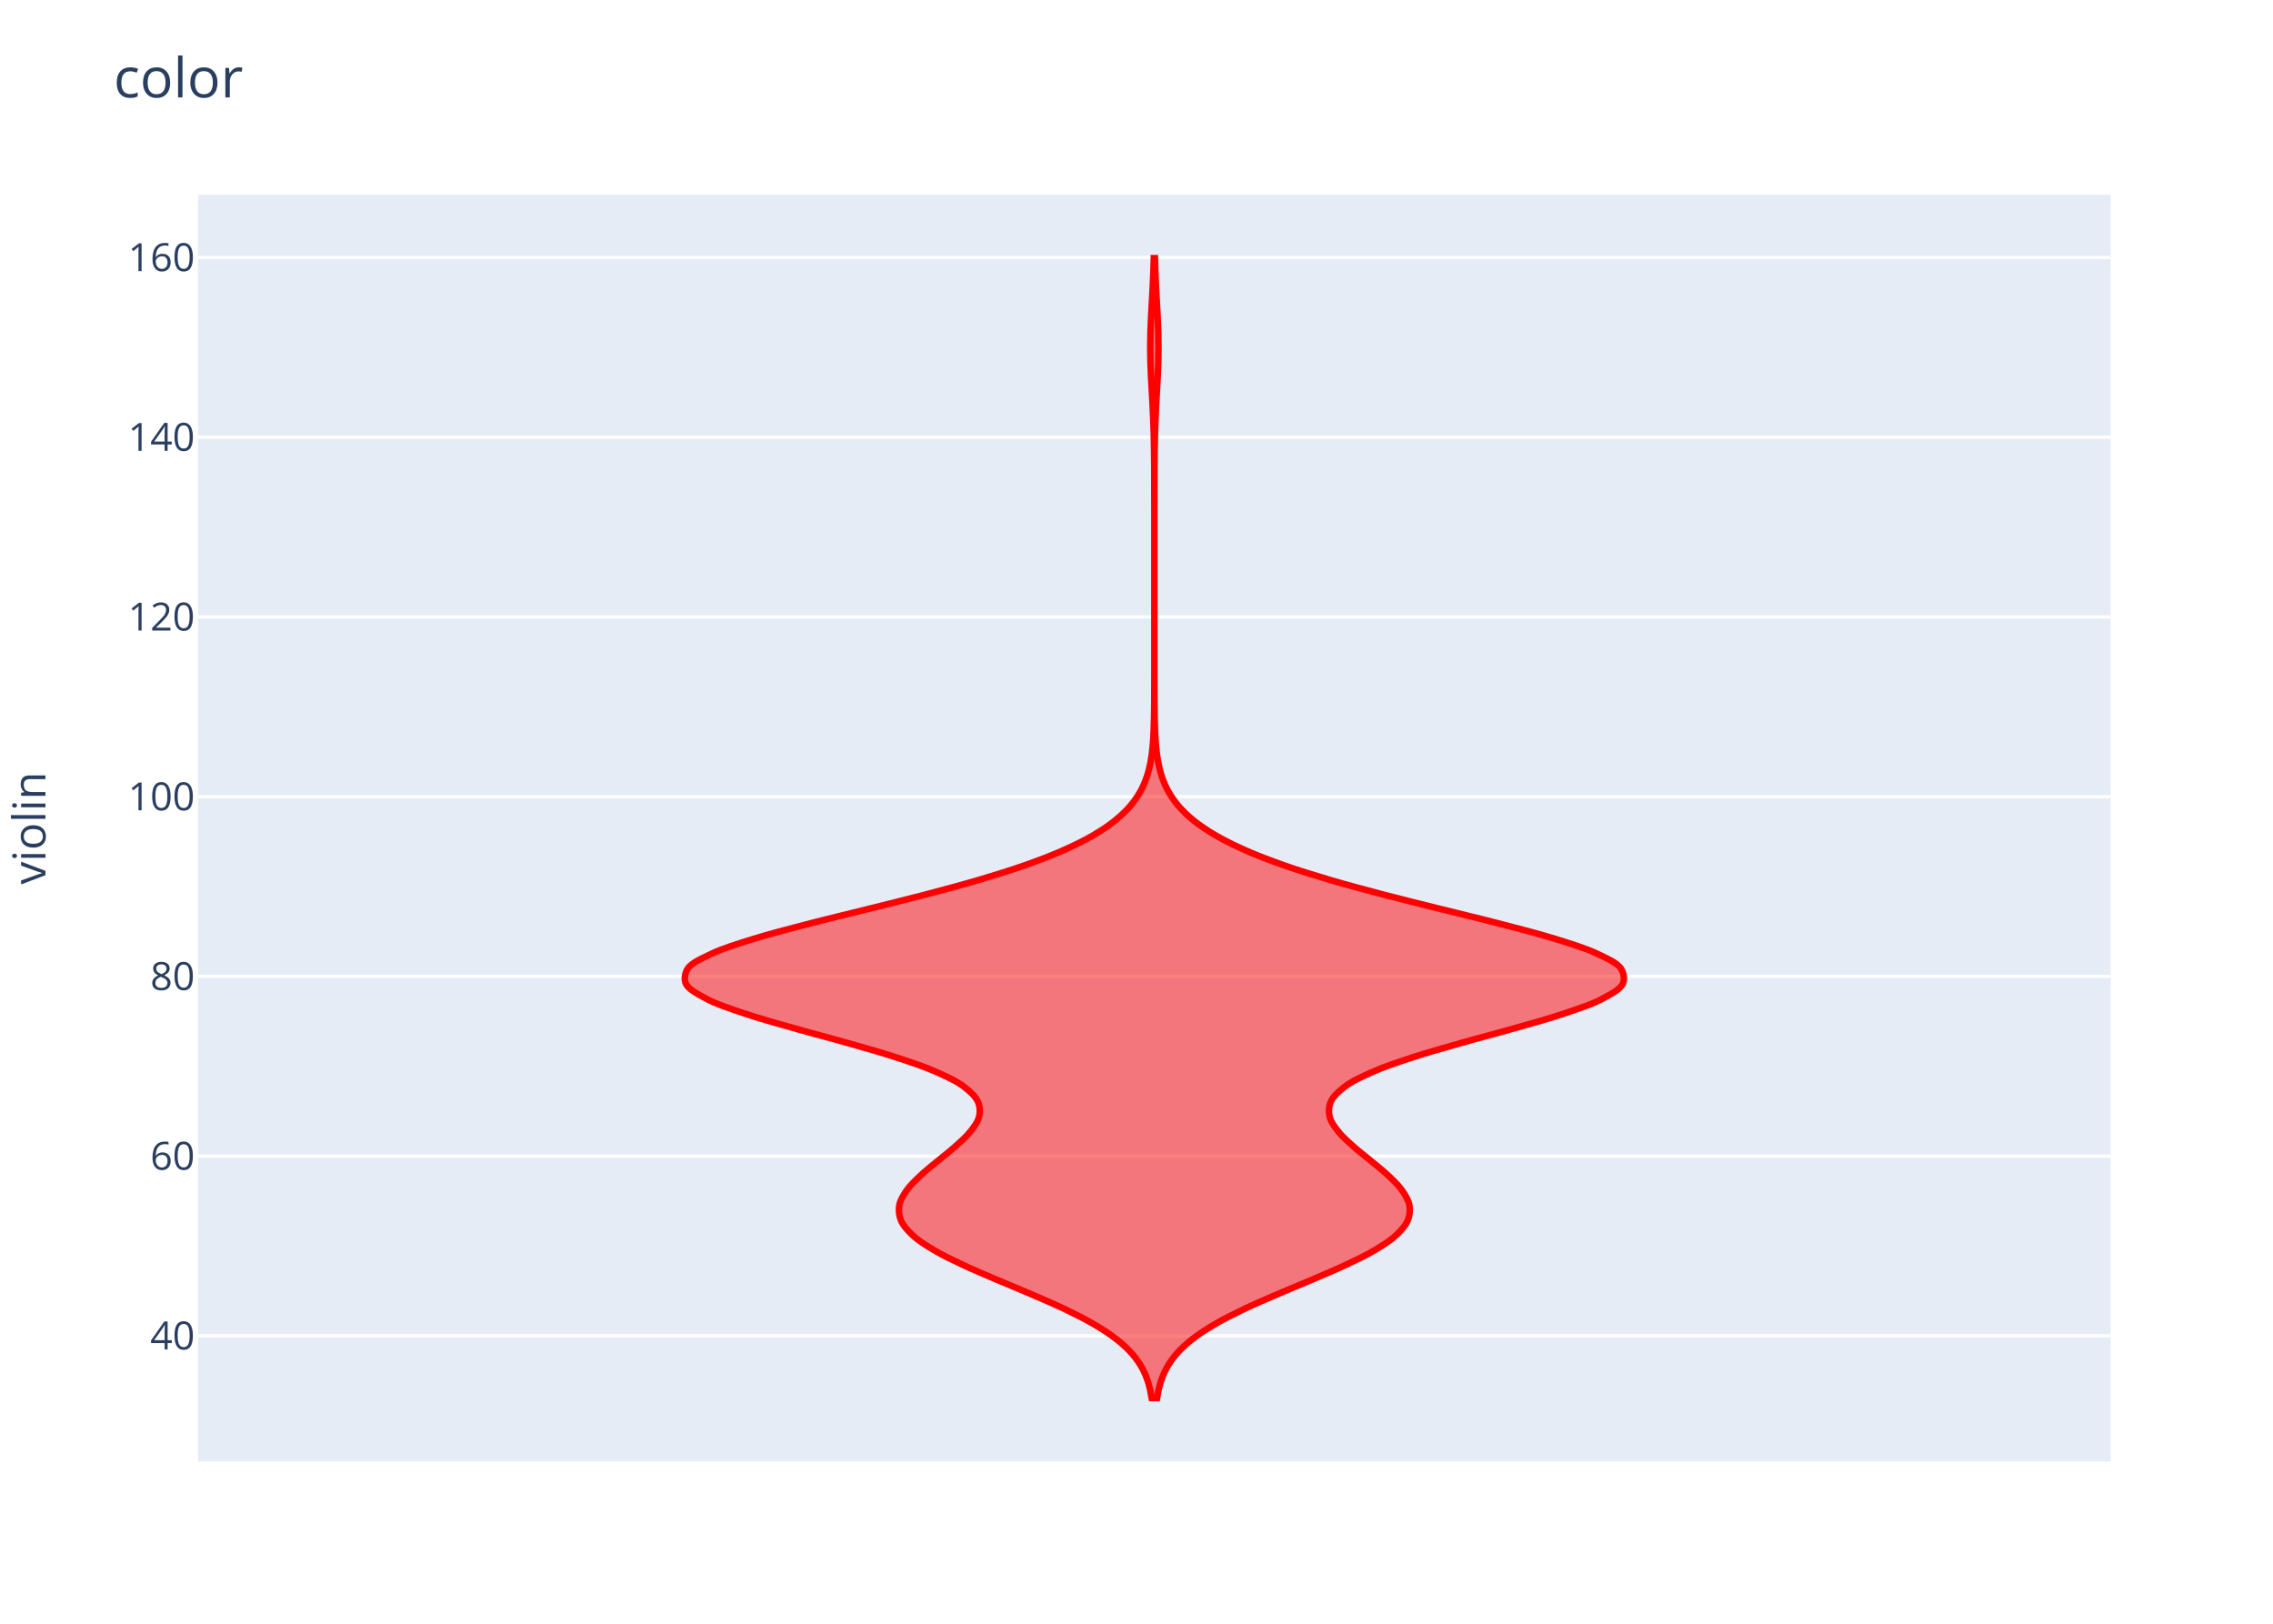
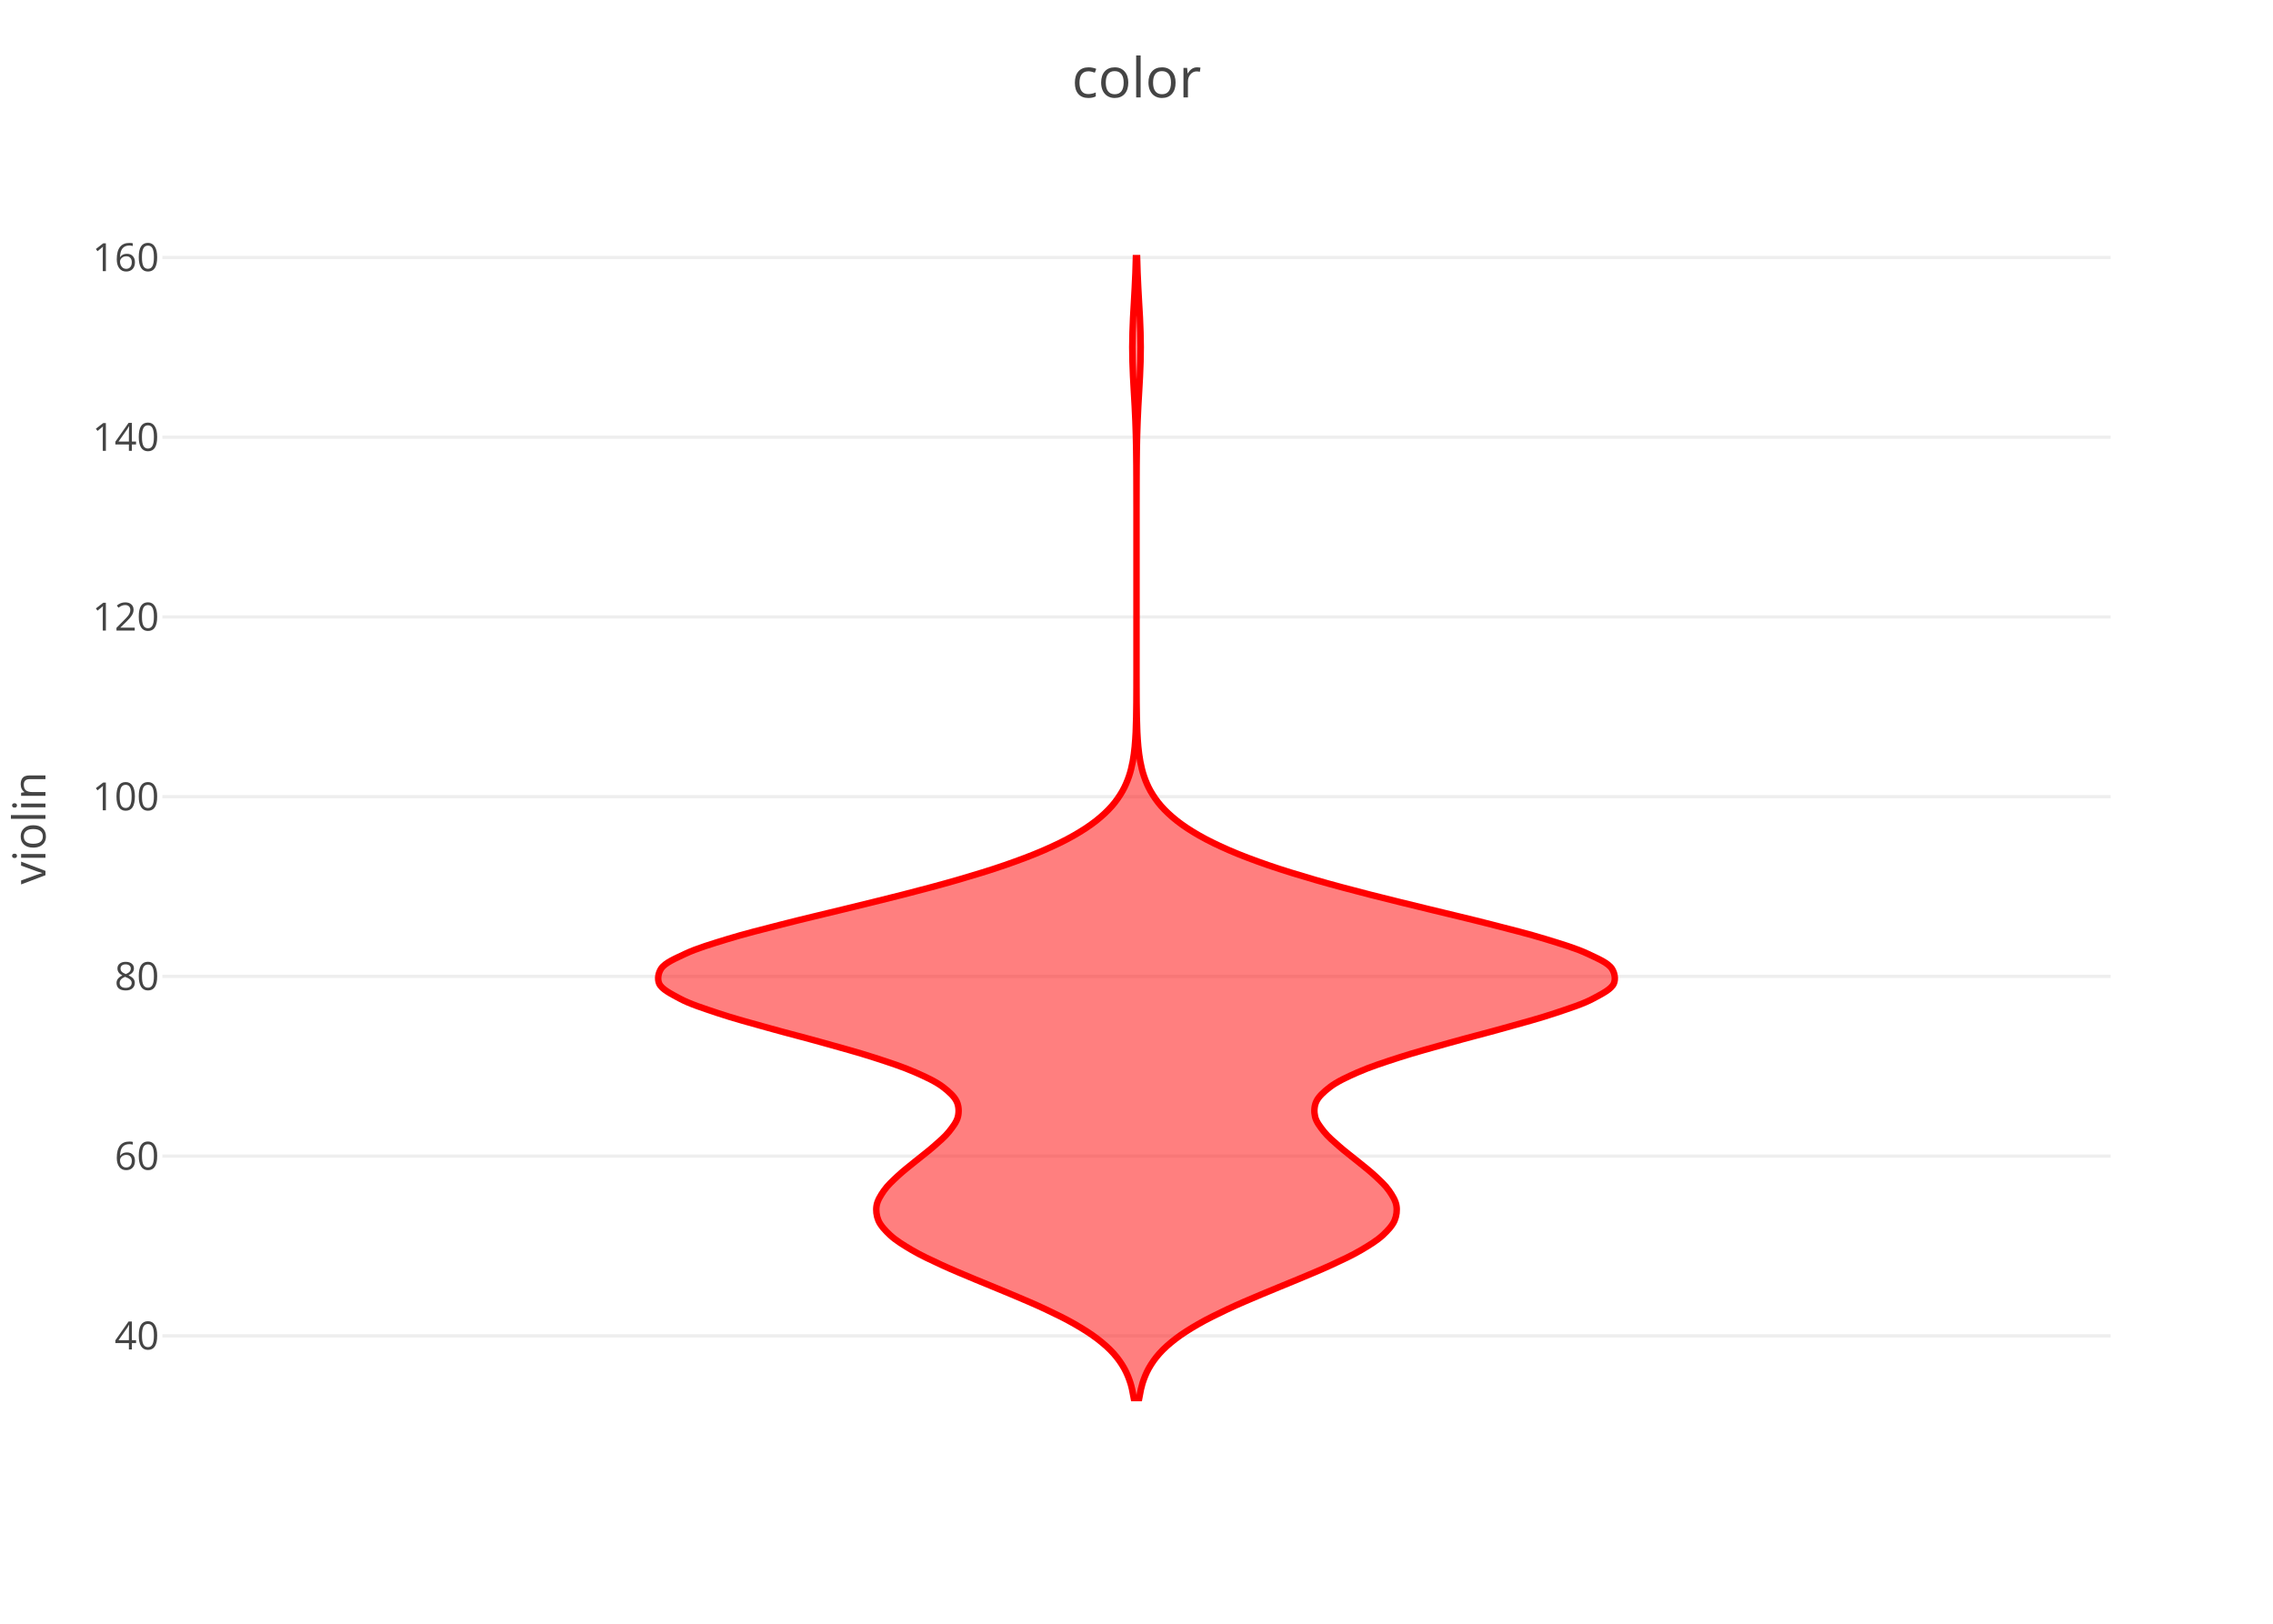
<svg xmlns="http://www.w3.org/2000/svg" class="main-svg" width="700" height="500" viewBox="0 0 700 500">
  <rect x="0" y="0" width="700" height="500" style="fill: rgb(255, 255, 255); fill-opacity: 1;" />
  <defs id="id-1">
    <g class="clips">
      <clipPath id="id-2" class="plotclip">
-         <rect width="589" height="390" />
+         <rect width="600" height="390" />
      </clipPath>
      <clipPath class="axesclip" id="id-3">
-         <rect x="61" y="0" width="589" height="500" />
+         <rect x="50" y="0" width="600" height="500" />
      </clipPath>
      <clipPath class="axesclip" id="id-4">
        <rect x="0" y="60" width="700" height="390" />
      </clipPath>
      <clipPath class="axesclip" id="id-5">
-         <rect x="61" y="60" width="589" height="390" />
+         <rect x="50" y="60" width="600" height="390" />
      </clipPath>
    </g>
    <g class="gradients" />
  </defs>
-   <g class="bglayer">
-     <rect class="bg" x="61" y="60" width="589" height="390" style="fill: rgb(229, 236, 246); fill-opacity: 1; stroke-width: 0;" />
-   </g>
+   <g class="bglayer" />
  <g class="layer-below">
    <g class="imagelayer" />
    <g class="shapelayer" />
  </g>
  <g class="cartesianlayer">
    <g class="subplot xy">
      <g class="layer-subplot">
        <g class="shapelayer" />
        <g class="imagelayer" />
      </g>
      <g class="gridlayer">
        <g class="x" />
        <g class="y">
-           <path class="ygrid crisp" transform="translate(0,411.34)" d="M61,0h589" style="stroke: rgb(255, 255, 255); stroke-opacity: 1; stroke-width: 1px;" />
-           <path class="ygrid crisp" transform="translate(0,356)" d="M61,0h589" style="stroke: rgb(255, 255, 255); stroke-opacity: 1; stroke-width: 1px;" />
-           <path class="ygrid crisp" transform="translate(0,300.66)" d="M61,0h589" style="stroke: rgb(255, 255, 255); stroke-opacity: 1; stroke-width: 1px;" />
-           <path class="ygrid crisp" transform="translate(0,245.32)" d="M61,0h589" style="stroke: rgb(255, 255, 255); stroke-opacity: 1; stroke-width: 1px;" />
-           <path class="ygrid crisp" transform="translate(0,189.97)" d="M61,0h589" style="stroke: rgb(255, 255, 255); stroke-opacity: 1; stroke-width: 1px;" />
-           <path class="ygrid crisp" transform="translate(0,134.63)" d="M61,0h589" style="stroke: rgb(255, 255, 255); stroke-opacity: 1; stroke-width: 1px;" />
-           <path class="ygrid crisp" transform="translate(0,79.29)" d="M61,0h589" style="stroke: rgb(255, 255, 255); stroke-opacity: 1; stroke-width: 1px;" />
+           <path class="ygrid crisp" transform="translate(0,411.34)" d="M50,0h600" style="stroke: rgb(238, 238, 238); stroke-opacity: 1; stroke-width: 1px;" />
+           <path class="ygrid crisp" transform="translate(0,356)" d="M50,0h600" style="stroke: rgb(238, 238, 238); stroke-opacity: 1; stroke-width: 1px;" />
+           <path class="ygrid crisp" transform="translate(0,300.66)" d="M50,0h600" style="stroke: rgb(238, 238, 238); stroke-opacity: 1; stroke-width: 1px;" />
+           <path class="ygrid crisp" transform="translate(0,245.32)" d="M50,0h600" style="stroke: rgb(238, 238, 238); stroke-opacity: 1; stroke-width: 1px;" />
+           <path class="ygrid crisp" transform="translate(0,189.97)" d="M50,0h600" style="stroke: rgb(238, 238, 238); stroke-opacity: 1; stroke-width: 1px;" />
+           <path class="ygrid crisp" transform="translate(0,134.63)" d="M50,0h600" style="stroke: rgb(238, 238, 238); stroke-opacity: 1; stroke-width: 1px;" />
+           <path class="ygrid crisp" transform="translate(0,79.29)" d="M50,0h600" style="stroke: rgb(238, 238, 238); stroke-opacity: 1; stroke-width: 1px;" />
        </g>
      </g>
      <g class="zerolinelayer" />
      <path class="xlines-below" />
      <path class="ylines-below" />
      <g class="overlines-below" />
      <g class="xaxislayer-below" />
      <g class="yaxislayer-below" />
      <g class="overaxes-below" />
-       <g class="plot" transform="translate(61,60)" clip-path="url('#id-2')">
+       <g class="plot" transform="translate(50,60)" clip-path="url('#id-2')">
        <g class="violinlayer mlayer">
          <g class="trace violins" style="opacity: 1;">
-             <path class="violin" d="M295.32,370.5Q295.85,367.44 296.32,365.94C296.8,364.4 297.39,362.86 298.2,361.38C299.06,359.81 300.12,358.27 301.39,356.82C302.78,355.22 304.47,353.72 306.32,352.27C308.37,350.66 310.74,349.17 313.22,347.71C315.94,346.11 318.95,344.63 322.02,343.15C325.28,341.58 328.79,340.09 332.26,338.59C335.81,337.05 339.53,335.56 343.1,334.03C346.61,332.52 350.2,331.04 353.51,329.47C356.62,328 359.74,326.54 362.43,324.92C364.83,323.48 367.19,322.02 368.95,320.36C370.45,318.94 371.86,317.42 372.53,315.8C373.13,314.36 373.32,312.72 373.07,311.24C372.81,309.68 371.86,308.13 370.88,306.68C369.79,305.07 368.21,303.6 366.67,302.12C365.03,300.55 363.12,299.07 361.31,297.56C359.49,296.04 357.52,294.57 355.79,293.01C354.15,291.53 352.42,290.06 351.17,288.45C350.04,287 348.86,285.47 348.49,283.89C348.14,282.42 348.19,280.75 348.8,279.33C349.5,277.68 351.18,276.16 352.95,274.77C355.15,273.04 358.22,271.62 361.36,270.21C365.05,268.55 369.42,267.11 373.81,265.66C378.65,264.06 383.98,262.6 389.21,261.1C394.61,259.55 400.34,258.09 405.73,256.54C410.94,255.05 416.3,253.6 421.03,251.98C425.22,250.54 429.54,249.18 432.71,247.42C435.18,246.05 438.05,244.62 438.8,242.86C439.38,241.49 439.09,239.66 438.23,238.31C437.06,236.47 433.85,235.13 431.01,233.75C427.43,232.01 422.77,230.63 418.2,229.19C413.05,227.57 407.28,226.12 401.61,224.63C395.67,223.07 389.39,221.59 383.31,220.07C377.25,218.55 371.08,217.06 365.18,215.51C359.51,214.02 353.89,212.52 348.57,210.95C343.61,209.48 338.76,207.99 334.26,206.4C330.14,204.94 326.19,203.45 322.57,201.84C319.31,200.39 316.22,198.89 313.45,197.28C310.97,195.84 308.68,194.33 306.68,192.72C304.88,191.27 303.27,189.75 301.91,188.16C300.66,186.7 299.62,185.16 298.75,183.6C297.93,182.12 297.3,180.59 296.78,179.05C296.27,177.55 295.93,176.02 295.64,174.49C295.35,172.98 295.18,171.45 295.03,169.93C294.88,168.41 294.8,166.89 294.73,165.37C294.66,163.85 294.62,162.33 294.59,160.81C294.56,159.29 294.54,157.77 294.53,156.25C294.52,154.73 294.52,153.21 294.51,151.69C294.51,150.17 294.5,148.66 294.5,147.14C294.5,145.62 294.5,144.1 294.5,142.58C294.5,141.06 294.5,139.54 294.5,138.02C294.5,136.5 294.5,134.98 294.5,133.46C294.5,131.94 294.5,130.42 294.5,128.9C294.5,127.38 294.5,125.86 294.5,124.34C294.5,122.82 294.5,121.31 294.5,119.79C294.5,118.27 294.5,116.75 294.5,115.23C294.5,113.71 294.5,112.19 294.5,110.67C294.5,109.15 294.5,107.63 294.5,106.11C294.5,104.59 294.5,103.07 294.5,101.55C294.5,100.03 294.5,98.51 294.5,96.99C294.5,95.47 294.51,93.96 294.51,92.44C294.51,90.92 294.52,89.4 294.52,87.88C294.53,86.36 294.53,84.84 294.54,83.32C294.55,81.8 294.57,80.28 294.59,78.76C294.61,77.24 294.64,75.72 294.68,74.2C294.72,72.68 294.77,71.16 294.83,69.64C294.89,68.12 294.95,66.6 295.03,65.08C295.1,63.56 295.2,62.05 295.28,60.53C295.36,59.01 295.46,57.49 295.53,55.97C295.6,54.45 295.67,52.93 295.71,51.41C295.75,49.89 295.77,48.37 295.77,46.85C295.77,45.33 295.74,43.81 295.7,42.29C295.66,40.77 295.59,39.25 295.52,37.73C295.45,36.21 295.35,34.7 295.27,33.18C295.19,31.66 295.1,30.14 295.02,28.62C294.95,27.1 294.88,25.58 294.82,24.06Q294.76,22.54 294.67,19.5L294.33,19.5Q294.24,22.54 294.18,24.06C294.12,25.58 294.05,27.1 293.98,28.62C293.9,30.14 293.81,31.66 293.73,33.18C293.65,34.7 293.55,36.21 293.48,37.73C293.41,39.25 293.34,40.77 293.3,42.29C293.26,43.81 293.23,45.33 293.23,46.85C293.23,48.37 293.25,49.89 293.29,51.41C293.33,52.93 293.4,54.45 293.47,55.97C293.54,57.49 293.64,59.01 293.72,60.53C293.8,62.05 293.9,63.56 293.97,65.08C294.05,66.6 294.11,68.12 294.17,69.64C294.23,71.16 294.28,72.68 294.32,74.2C294.36,75.72 294.39,77.24 294.41,78.76C294.43,80.28 294.45,81.8 294.46,83.32C294.47,84.84 294.47,86.36 294.48,87.88C294.48,89.4 294.49,90.92 294.49,92.44C294.49,93.96 294.5,95.47 294.5,96.99C294.5,98.51 294.5,100.03 294.5,101.55C294.5,103.07 294.5,104.59 294.5,106.11C294.5,107.63 294.5,109.15 294.5,110.67C294.5,112.19 294.5,113.71 294.5,115.23C294.5,116.75 294.5,118.27 294.5,119.79C294.5,121.31 294.5,122.82 294.5,124.34C294.5,125.86 294.5,127.38 294.5,128.9C294.5,130.42 294.5,131.94 294.5,133.46C294.5,134.98 294.5,136.5 294.5,138.02C294.5,139.54 294.5,141.06 294.5,142.58C294.5,144.1 294.5,145.62 294.5,147.14C294.5,148.66 294.49,150.17 294.49,151.69C294.48,153.21 294.48,154.73 294.47,156.25C294.46,157.77 294.44,159.29 294.41,160.81C294.38,162.33 294.34,163.85 294.27,165.37C294.2,166.89 294.12,168.41 293.97,169.93C293.82,171.45 293.65,172.98 293.36,174.49C293.07,176.02 292.73,177.55 292.22,179.05C291.7,180.59 291.07,182.12 290.25,183.6C289.38,185.16 288.34,186.7 287.09,188.16C285.73,189.75 284.12,191.27 282.32,192.72C280.32,194.33 278.03,195.84 275.55,197.28C272.78,198.89 269.69,200.39 266.43,201.84C262.81,203.45 258.86,204.94 254.74,206.4C250.24,207.99 245.39,209.48 240.43,210.95C235.11,212.52 229.49,214.02 223.82,215.51C217.92,217.06 211.75,218.55 205.69,220.07C199.61,221.59 193.33,223.07 187.39,224.63C181.72,226.12 175.95,227.57 170.8,229.19C166.23,230.63 161.57,232.01 157.99,233.75C155.15,235.13 151.94,236.47 150.77,238.31C149.91,239.66 149.62,241.49 150.2,242.86C150.95,244.62 153.82,246.05 156.29,247.42C159.46,249.18 163.78,250.54 167.97,251.98C172.7,253.6 178.06,255.05 183.27,256.54C188.66,258.09 194.39,259.55 199.79,261.1C205.02,262.6 210.35,264.06 215.19,265.66C219.58,267.11 223.95,268.55 227.64,270.21C230.78,271.62 233.85,273.04 236.05,274.77C237.82,276.16 239.5,277.68 240.2,279.33C240.81,280.75 240.86,282.42 240.51,283.89C240.14,285.47 238.96,287 237.83,288.45C236.58,290.06 234.85,291.53 233.21,293.01C231.48,294.57 229.51,296.04 227.69,297.56C225.88,299.07 223.97,300.55 222.33,302.12C220.79,303.6 219.21,305.07 218.12,306.68C217.14,308.13 216.19,309.68 215.93,311.24C215.68,312.72 215.87,314.36 216.47,315.8C217.14,317.42 218.55,318.94 220.05,320.36C221.81,322.02 224.17,323.48 226.57,324.92C229.26,326.54 232.38,328 235.49,329.47C238.8,331.04 242.39,332.52 245.9,334.03C249.47,335.56 253.19,337.05 256.74,338.59C260.21,340.09 263.72,341.58 266.98,343.15C270.05,344.63 273.06,346.11 275.78,347.71C278.26,349.17 280.63,350.66 282.68,352.27C284.53,353.72 286.22,355.22 287.61,356.82C288.88,358.27 289.94,359.81 290.8,361.38C291.61,362.86 292.2,364.4 292.68,365.94Q293.15,367.44 293.68,370.5Z" style="vector-effect: non-scaling-stroke; stroke-width: 2px; stroke: rgb(255, 0, 0); stroke-opacity: 1; fill: rgb(255, 0, 0); fill-opacity: 0.5;" />
+             <path class="violin" d="M300.83,370.5Q301.37,367.44 301.85,365.94C302.34,364.4 302.95,362.86 303.77,361.38C304.65,359.81 305.73,358.27 307.02,356.82C308.44,355.22 310.16,353.72 312.04,352.27C314.13,350.66 316.54,349.17 319.07,347.71C321.84,346.11 324.91,344.63 328.03,343.15C331.35,341.58 334.93,340.09 338.46,338.59C342.08,337.05 345.87,335.56 349.51,334.03C353.09,332.52 356.74,331.04 360.12,329.47C363.29,328 366.46,326.54 369.2,324.92C371.64,323.48 374.05,322.02 375.84,320.36C377.36,318.94 378.81,317.42 379.49,315.8C380.09,314.36 380.29,312.72 380.04,311.24C379.78,309.68 378.81,308.13 377.81,306.68C376.7,305.07 375.08,303.59 373.51,302.12C371.84,300.55 369.89,299.07 368.05,297.56C366.2,296.04 364.2,294.57 362.44,293.01C360.76,291.53 359,290.06 357.72,288.45C356.57,287 355.38,285.47 355,283.89C354.65,282.42 354.7,280.75 355.31,279.33C356.03,277.67 357.74,276.16 359.54,274.77C361.79,273.04 364.92,271.62 368.11,270.21C371.87,268.55 376.31,267.11 380.79,265.66C385.72,264.06 391.15,262.6 396.48,261.1C401.98,259.55 407.81,258.09 413.31,256.54C418.61,255.05 424.09,253.6 428.9,251.98C433.16,250.54 437.56,249.18 440.79,247.42C443.3,246.05 446.24,244.63 447,242.86C447.59,241.49 447.28,239.65 446.42,238.31C445.23,236.46 441.95,235.13 439.06,233.75C435.41,232.01 430.67,230.63 426.01,229.19C420.77,227.57 414.89,226.12 409.11,224.63C403.06,223.07 396.67,221.59 390.47,220.07C384.3,218.55 378.01,217.06 372,215.51C366.23,214.02 360.49,212.52 355.08,210.95C350.03,209.48 345.1,207.99 340.51,206.4C336.31,204.94 332.28,203.45 328.59,201.84C325.27,200.39 322.12,198.9 319.3,197.28C316.78,195.84 314.45,194.33 312.41,192.72C310.58,191.27 308.94,189.75 307.55,188.16C306.28,186.7 305.22,185.16 304.33,183.6C303.49,182.12 302.85,180.59 302.32,179.05C301.8,177.55 301.46,176.02 301.16,174.49C300.87,172.98 300.7,171.45 300.54,169.93C300.39,168.41 300.31,166.89 300.23,165.37C300.16,163.85 300.12,162.33 300.09,160.81C300.06,159.29 300.04,157.77 300.03,156.25C300.02,154.73 300.02,153.21 300.01,151.69C300.01,150.17 300,148.66 300,147.14C300,145.62 300,144.1 300,142.58C300,141.06 300,139.54 300,138.02C300,136.5 300,134.98 300,133.46C300,131.94 300,130.42 300,128.9C300,127.38 300,125.86 300,124.34C300,122.82 300,121.31 300,119.79C300,118.27 300,116.75 300,115.23C300,113.71 300,112.19 300,110.67C300,109.15 300,107.63 300,106.11C300,104.59 300,103.07 300,101.55C300,100.03 300,98.51 300,96.99C300,95.47 300.01,93.96 300.01,92.44C300.01,90.92 300.02,89.4 300.02,87.88C300.03,86.36 300.03,84.84 300.04,83.32C300.05,81.8 300.07,80.28 300.09,78.76C300.11,77.24 300.14,75.72 300.18,74.2C300.22,72.68 300.27,71.16 300.33,69.64C300.39,68.12 300.46,66.6 300.54,65.08C300.62,63.56 300.72,62.05 300.8,60.53C300.89,59.01 300.98,57.49 301.05,55.97C301.12,54.45 301.19,52.93 301.23,51.41C301.27,49.89 301.3,48.37 301.3,46.85C301.3,45.33 301.26,43.81 301.22,42.29C301.18,40.77 301.11,39.25 301.04,37.73C300.97,36.21 300.86,34.7 300.78,33.18C300.69,31.66 300.61,30.14 300.53,28.62C300.45,27.1 300.38,25.58 300.32,24.06Q300.26,22.54 300.18,19.5L299.82,19.5Q299.74,22.54 299.68,24.06C299.62,25.58 299.55,27.1 299.47,28.62C299.39,30.14 299.31,31.66 299.22,33.18C299.14,34.7 299.03,36.21 298.96,37.73C298.89,39.25 298.82,40.77 298.78,42.29C298.74,43.81 298.7,45.33 298.7,46.85C298.7,48.37 298.73,49.89 298.77,51.41C298.81,52.93 298.88,54.45 298.95,55.97C299.02,57.49 299.11,59.01 299.2,60.53C299.28,62.05 299.38,63.56 299.46,65.08C299.54,66.6 299.61,68.12 299.67,69.64C299.73,71.16 299.78,72.68 299.82,74.2C299.86,75.72 299.89,77.24 299.91,78.76C299.93,80.28 299.95,81.8 299.96,83.32C299.97,84.84 299.97,86.36 299.98,87.88C299.98,89.4 299.99,90.92 299.99,92.44C299.99,93.96 300,95.47 300,96.99C300,98.51 300,100.03 300,101.55C300,103.07 300,104.59 300,106.11C300,107.63 300,109.15 300,110.67C300,112.19 300,113.71 300,115.23C300,116.75 300,118.27 300,119.79C300,121.31 300,122.82 300,124.34C300,125.86 300,127.38 300,128.9C300,130.42 300,131.94 300,133.46C300,134.98 300,136.5 300,138.02C300,139.54 300,141.06 300,142.58C300,144.1 300,145.62 300,147.14C300,148.66 299.99,150.17 299.99,151.69C299.98,153.21 299.98,154.73 299.97,156.25C299.96,157.77 299.94,159.29 299.91,160.81C299.88,162.33 299.84,163.85 299.77,165.37C299.69,166.89 299.61,168.41 299.46,169.93C299.3,171.45 299.13,172.98 298.84,174.49C298.54,176.02 298.2,177.55 297.68,179.05C297.15,180.59 296.51,182.12 295.67,183.6C294.78,185.16 293.72,186.7 292.45,188.16C291.06,189.75 289.42,191.27 287.59,192.72C285.55,194.33 283.22,195.84 280.7,197.28C277.88,198.9 274.73,200.39 271.41,201.84C267.72,203.45 263.69,204.94 259.49,206.4C254.9,207.99 249.97,209.48 244.92,210.95C239.51,212.52 233.77,214.02 228,215.51C221.99,217.06 215.7,218.55 209.53,220.07C203.33,221.59 196.94,223.07 190.89,224.63C185.11,226.12 179.23,227.57 173.99,229.19C169.33,230.63 164.59,232.01 160.94,233.75C158.05,235.13 154.77,236.46 153.58,238.31C152.72,239.65 152.41,241.49 153,242.86C153.76,244.63 156.7,246.05 159.21,247.42C162.44,249.18 166.84,250.54 171.1,251.98C175.91,253.6 181.39,255.05 186.69,256.54C192.19,258.09 198.02,259.55 203.52,261.1C208.85,262.6 214.28,264.06 219.21,265.66C223.69,267.11 228.13,268.55 231.89,270.21C235.08,271.62 238.21,273.04 240.46,274.77C242.26,276.16 243.97,277.67 244.69,279.33C245.3,280.75 245.35,282.42 245,283.89C244.62,285.47 243.43,287 242.28,288.45C241,290.06 239.24,291.53 237.56,293.01C235.8,294.57 233.8,296.04 231.95,297.56C230.11,299.07 228.16,300.55 226.49,302.12C224.92,303.59 223.3,305.07 222.19,306.68C221.19,308.13 220.22,309.68 219.96,311.24C219.71,312.72 219.91,314.36 220.51,315.8C221.19,317.42 222.64,318.94 224.16,320.36C225.95,322.02 228.36,323.48 230.8,324.92C233.54,326.54 236.71,328 239.88,329.47C243.26,331.04 246.91,332.52 250.49,334.03C254.13,335.56 257.92,337.05 261.54,338.59C265.07,340.09 268.65,341.58 271.97,343.15C275.09,344.63 278.16,346.11 280.93,347.71C283.46,349.17 285.87,350.66 287.96,352.27C289.84,353.72 291.56,355.22 292.98,356.82C294.27,358.27 295.35,359.81 296.23,361.38C297.05,362.86 297.66,364.4 298.15,365.94Q298.63,367.44 299.17,370.5Z" style="vector-effect: non-scaling-stroke; stroke-width: 2px; stroke: rgb(255, 0, 0); stroke-opacity: 1; fill: rgb(255, 0, 0); fill-opacity: 0.5;" />
          </g>
        </g>
      </g>
      <g class="overplot" />
      <path class="xlines-above crisp" d="M0,0" style="fill: none;" />
      <path class="ylines-above crisp" d="M0,0" style="fill: none;" />
      <g class="overlines-above" />
      <g class="xaxislayer-above">
        <g class="xtick">
-           <text text-anchor="middle" x="0" y="463" transform="translate(355.5,0)" style="font-family: 'Open Sans', verdana, arial, sans-serif; font-size: 12px; fill: rgb(42, 63, 95); fill-opacity: 1; white-space: pre;">
+           <text text-anchor="middle" x="0" y="463" transform="translate(350,0)" style="font-family: 'Open Sans', verdana, arial, sans-serif; font-size: 12px; fill: rgb(68, 68, 68); fill-opacity: 1; white-space: pre;">
</text>
        </g>
      </g>
      <g class="yaxislayer-above">
        <g class="ytick">
-           <text text-anchor="end" x="60" y="4.2" transform="translate(0,411.34)" style="font-family: 'Open Sans', verdana, arial, sans-serif; font-size: 12px; fill: rgb(42, 63, 95); fill-opacity: 1; white-space: pre;">
+           <text text-anchor="end" x="49" y="4.2" transform="translate(0,411.34)" style="font-family: 'Open Sans', verdana, arial, sans-serif; font-size: 12px; fill: rgb(68, 68, 68); fill-opacity: 1; white-space: pre;">
40</text>
        </g>
        <g class="ytick">
-           <text text-anchor="end" x="60" y="4.2" transform="translate(0,356)" style="font-family: 'Open Sans', verdana, arial, sans-serif; font-size: 12px; fill: rgb(42, 63, 95); fill-opacity: 1; white-space: pre;">
+           <text text-anchor="end" x="49" y="4.2" transform="translate(0,356)" style="font-family: 'Open Sans', verdana, arial, sans-serif; font-size: 12px; fill: rgb(68, 68, 68); fill-opacity: 1; white-space: pre;">
60</text>
        </g>
        <g class="ytick">
-           <text text-anchor="end" x="60" y="4.2" transform="translate(0,300.66)" style="font-family: 'Open Sans', verdana, arial, sans-serif; font-size: 12px; fill: rgb(42, 63, 95); fill-opacity: 1; white-space: pre;">
+           <text text-anchor="end" x="49" y="4.2" transform="translate(0,300.66)" style="font-family: 'Open Sans', verdana, arial, sans-serif; font-size: 12px; fill: rgb(68, 68, 68); fill-opacity: 1; white-space: pre;">
80</text>
        </g>
        <g class="ytick">
-           <text text-anchor="end" x="60" y="4.2" transform="translate(0,245.32)" style="font-family: 'Open Sans', verdana, arial, sans-serif; font-size: 12px; fill: rgb(42, 63, 95); fill-opacity: 1; white-space: pre;">
+           <text text-anchor="end" x="49" y="4.2" transform="translate(0,245.32)" style="font-family: 'Open Sans', verdana, arial, sans-serif; font-size: 12px; fill: rgb(68, 68, 68); fill-opacity: 1; white-space: pre;">
100</text>
        </g>
        <g class="ytick">
-           <text text-anchor="end" x="60" y="4.2" transform="translate(0,189.97)" style="font-family: 'Open Sans', verdana, arial, sans-serif; font-size: 12px; fill: rgb(42, 63, 95); fill-opacity: 1; white-space: pre;">
+           <text text-anchor="end" x="49" y="4.2" transform="translate(0,189.97)" style="font-family: 'Open Sans', verdana, arial, sans-serif; font-size: 12px; fill: rgb(68, 68, 68); fill-opacity: 1; white-space: pre;">
120</text>
        </g>
        <g class="ytick">
-           <text text-anchor="end" x="60" y="4.2" transform="translate(0,134.63)" style="font-family: 'Open Sans', verdana, arial, sans-serif; font-size: 12px; fill: rgb(42, 63, 95); fill-opacity: 1; white-space: pre;">
+           <text text-anchor="end" x="49" y="4.2" transform="translate(0,134.63)" style="font-family: 'Open Sans', verdana, arial, sans-serif; font-size: 12px; fill: rgb(68, 68, 68); fill-opacity: 1; white-space: pre;">
140</text>
        </g>
        <g class="ytick">
-           <text text-anchor="end" x="60" y="4.2" transform="translate(0,79.29)" style="font-family: 'Open Sans', verdana, arial, sans-serif; font-size: 12px; fill: rgb(42, 63, 95); fill-opacity: 1; white-space: pre;">
+           <text text-anchor="end" x="49" y="4.2" transform="translate(0,79.29)" style="font-family: 'Open Sans', verdana, arial, sans-serif; font-size: 12px; fill: rgb(68, 68, 68); fill-opacity: 1; white-space: pre;">
160</text>
        </g>
      </g>
      <g class="overaxes-above" />
    </g>
  </g>
  <g class="polarlayer" />
  <g class="ternarylayer" />
  <g class="geolayer" />
  <g class="funnelarealayer" />
  <g class="pielayer" />
  <g class="treemaplayer" />
  <g class="sunburstlayer" />
  <g class="glimages" />
  <defs id="id-6">
    <g class="clips" />
  </defs>
  <g class="layer-above">
    <g class="imagelayer" />
    <g class="shapelayer" />
  </g>
  <g class="infolayer">
    <g class="g-gtitle">
-       <text class="gtitle" x="35" y="30" text-anchor="start" dy="0em" style="font-family: 'Open Sans', verdana, arial, sans-serif; font-size: 17px; fill: rgb(42, 63, 95); opacity: 1; font-weight: normal; white-space: pre;">
+       <text class="gtitle" x="350" y="30" text-anchor="middle" dy="0em" style="font-family: 'Open Sans', verdana, arial, sans-serif; font-size: 17px; fill: rgb(68, 68, 68); opacity: 1; font-weight: normal; white-space: pre;">
color</text>
    </g>
    <g class="g-xtitle" />
-     <g class="g-ytitle" transform="translate(1.69043,0)">
-       <text class="ytitle" transform="rotate(-90,12.30938,255)" x="12.309" y="255" text-anchor="middle" style="font-family: 'Open Sans', verdana, arial, sans-serif; font-size: 14px; fill: rgb(42, 63, 95); opacity: 1; font-weight: normal; white-space: pre;">
+     <g class="g-ytitle" transform="translate(2,0)">
+       <text class="ytitle" transform="rotate(-90,12,255)" x="12" y="255" text-anchor="middle" style="font-family: 'Open Sans', verdana, arial, sans-serif; font-size: 14px; fill: rgb(68, 68, 68); opacity: 1; font-weight: normal; white-space: pre;">
violin</text>
    </g>
  </g>
</svg>
